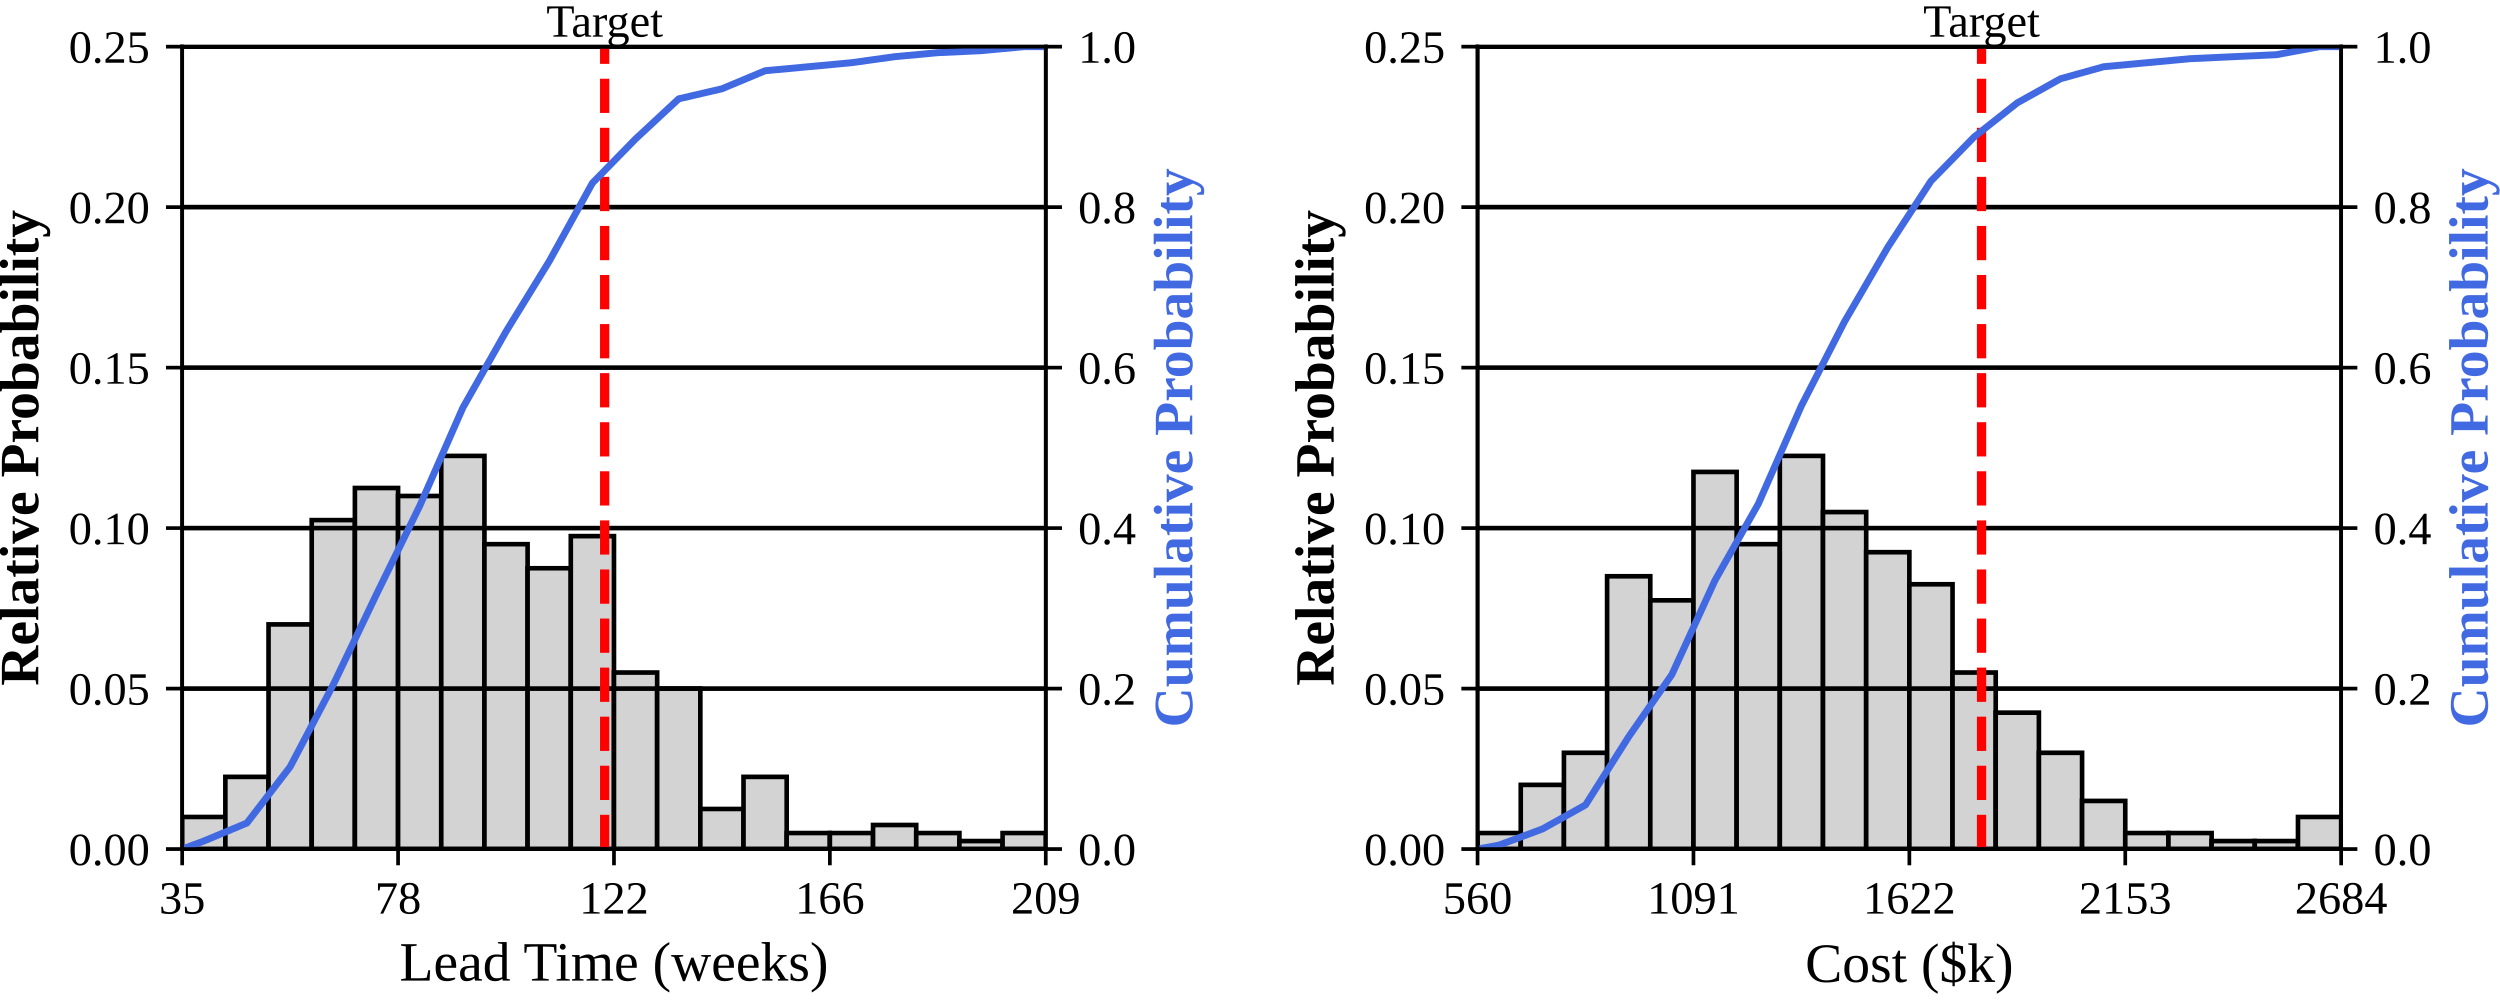
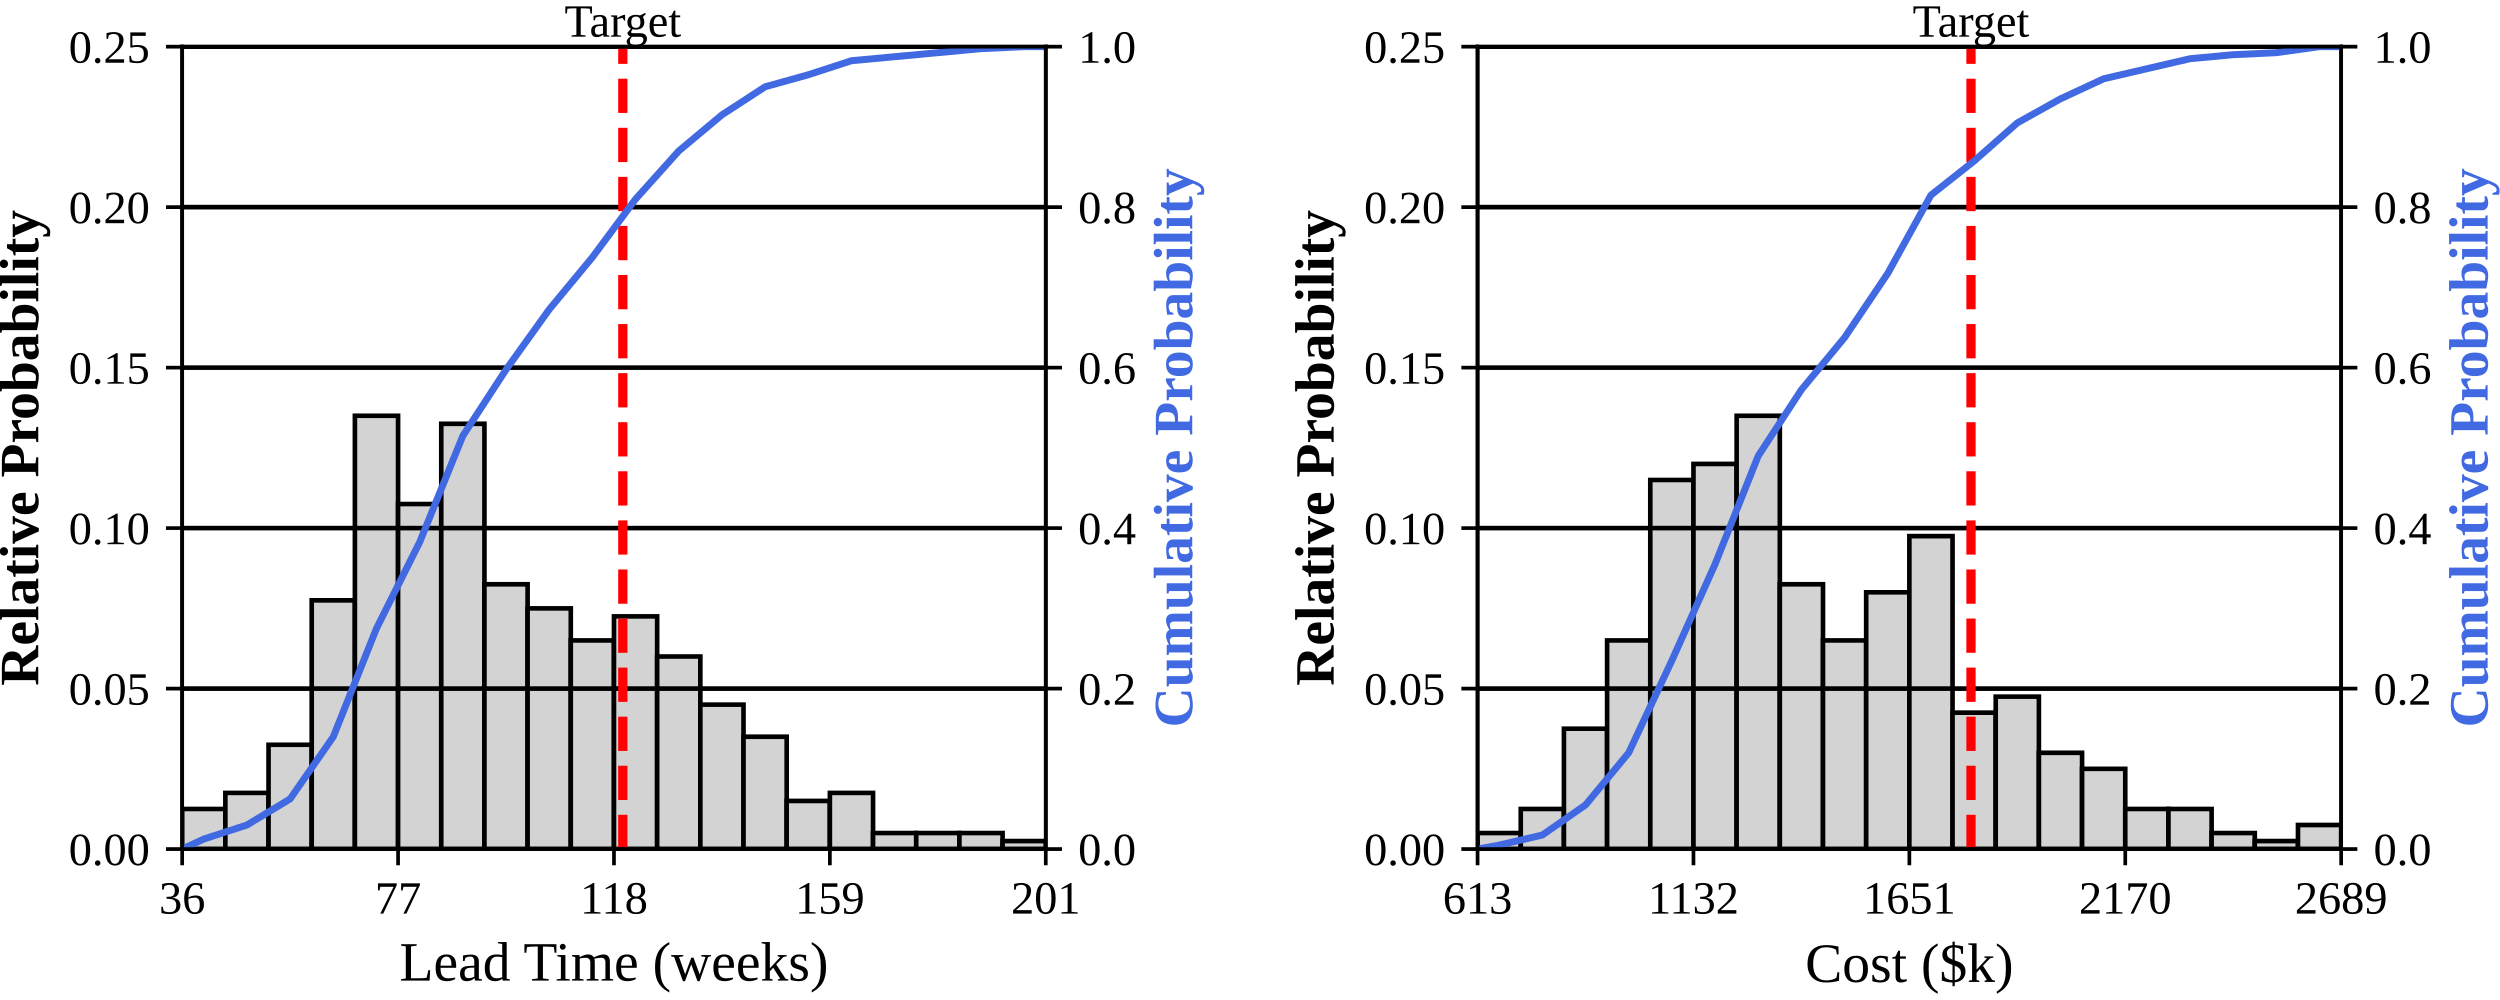
<svg xmlns="http://www.w3.org/2000/svg" xmlns:xlink="http://www.w3.org/1999/xlink" width="540pt" height="216pt" viewBox="0 0 540 216" version="1.1">
  <defs>
    <style type="text/css">*{stroke-linejoin: round; stroke-linecap: butt}</style>
  </defs>
  <g id="figure_1">
    <g id="patch_1">
      <path d="M 0 216  L 540 216  L 540 0  L 0 0  z " style="fill: #ffffff" />
    </g>
    <g id="axes_1">
      <g id="patch_2">
        <path d="M 39.35 183.4  L 225.886 183.4  L 225.886 10.08  L 39.35 10.08  z " style="fill: #ffffff" />
      </g>
      <g id="patch_3">
-         <path d="M 39.35 183.4  L 48.677 183.4  L 48.677 176.467  L 39.35 176.467  z " clip-path="url(#p59f47e39a6)" style="fill: #d3d3d3; stroke: #000000; stroke-linejoin: miter" />
+         <path d="M 39.35 183.4  L 48.677 183.4  L 48.677 174.734  L 39.35 174.734  z " clip-path="url(#p9df63d3353)" style="fill: #d3d3d3; stroke: #000000; stroke-linejoin: miter" />
      </g>
      <g id="patch_4">
-         <path d="M 48.677 183.4  L 58.004 183.4  L 58.004 167.801  L 48.677 167.801  z " clip-path="url(#p59f47e39a6)" style="fill: #d3d3d3; stroke: #000000; stroke-linejoin: miter" />
+         <path d="M 48.677 183.4  L 58.004 183.4  L 58.004 171.268  L 48.677 171.268  z " clip-path="url(#p9df63d3353)" style="fill: #d3d3d3; stroke: #000000; stroke-linejoin: miter" />
      </g>
      <g id="patch_5">
-         <path d="M 58.004 183.4  L 67.33 183.4  L 67.33 134.87  L 58.004 134.87  z " clip-path="url(#p59f47e39a6)" style="fill: #d3d3d3; stroke: #000000; stroke-linejoin: miter" />
+         <path d="M 58.004 183.4  L 67.33 183.4  L 67.33 160.868  L 58.004 160.868  z " clip-path="url(#p9df63d3353)" style="fill: #d3d3d3; stroke: #000000; stroke-linejoin: miter" />
      </g>
      <g id="patch_6">
-         <path d="M 67.33 183.4  L 76.657 183.4  L 76.657 112.339  L 67.33 112.339  z " clip-path="url(#p59f47e39a6)" style="fill: #d3d3d3; stroke: #000000; stroke-linejoin: miter" />
+         <path d="M 67.33 183.4  L 76.657 183.4  L 76.657 129.671  L 67.33 129.671  z " clip-path="url(#p9df63d3353)" style="fill: #d3d3d3; stroke: #000000; stroke-linejoin: miter" />
      </g>
      <g id="patch_7">
-         <path d="M 76.657 183.4  L 85.984 183.4  L 85.984 105.406  L 76.657 105.406  z " clip-path="url(#p59f47e39a6)" style="fill: #d3d3d3; stroke: #000000; stroke-linejoin: miter" />
+         <path d="M 76.657 183.4  L 85.984 183.4  L 85.984 89.807  L 76.657 89.807  z " clip-path="url(#p9df63d3353)" style="fill: #d3d3d3; stroke: #000000; stroke-linejoin: miter" />
      </g>
      <g id="patch_8">
-         <path d="M 85.984 183.4  L 95.311 183.4  L 95.311 107.139  L 85.984 107.139  z " clip-path="url(#p59f47e39a6)" style="fill: #d3d3d3; stroke: #000000; stroke-linejoin: miter" />
+         <path d="M 85.984 183.4  L 95.311 183.4  L 95.311 108.872  L 85.984 108.872  z " clip-path="url(#p9df63d3353)" style="fill: #d3d3d3; stroke: #000000; stroke-linejoin: miter" />
      </g>
      <g id="patch_9">
-         <path d="M 95.311 183.4  L 104.638 183.4  L 104.638 98.473  L 95.311 98.473  z " clip-path="url(#p59f47e39a6)" style="fill: #d3d3d3; stroke: #000000; stroke-linejoin: miter" />
+         <path d="M 95.311 183.4  L 104.638 183.4  L 104.638 91.54  L 95.311 91.54  z " clip-path="url(#p9df63d3353)" style="fill: #d3d3d3; stroke: #000000; stroke-linejoin: miter" />
      </g>
      <g id="patch_10">
-         <path d="M 104.638 183.4  L 113.964 183.4  L 113.964 117.538  L 104.638 117.538  z " clip-path="url(#p59f47e39a6)" style="fill: #d3d3d3; stroke: #000000; stroke-linejoin: miter" />
+         <path d="M 104.638 183.4  L 113.964 183.4  L 113.964 126.204  L 104.638 126.204  z " clip-path="url(#p9df63d3353)" style="fill: #d3d3d3; stroke: #000000; stroke-linejoin: miter" />
      </g>
      <g id="patch_11">
-         <path d="M 113.964 183.4  L 123.291 183.4  L 123.291 122.738  L 113.964 122.738  z " clip-path="url(#p59f47e39a6)" style="fill: #d3d3d3; stroke: #000000; stroke-linejoin: miter" />
+         <path d="M 113.964 183.4  L 123.291 183.4  L 123.291 131.404  L 113.964 131.404  z " clip-path="url(#p9df63d3353)" style="fill: #d3d3d3; stroke: #000000; stroke-linejoin: miter" />
      </g>
      <g id="patch_12">
-         <path d="M 123.291 183.4  L 132.618 183.4  L 132.618 115.805  L 123.291 115.805  z " clip-path="url(#p59f47e39a6)" style="fill: #d3d3d3; stroke: #000000; stroke-linejoin: miter" />
+         <path d="M 123.291 183.4  L 132.618 183.4  L 132.618 138.337  L 123.291 138.337  z " clip-path="url(#p9df63d3353)" style="fill: #d3d3d3; stroke: #000000; stroke-linejoin: miter" />
      </g>
      <g id="patch_13">
-         <path d="M 132.618 183.4  L 141.945 183.4  L 141.945 145.27  L 132.618 145.27  z " clip-path="url(#p59f47e39a6)" style="fill: #d3d3d3; stroke: #000000; stroke-linejoin: miter" />
+         <path d="M 132.618 183.4  L 141.945 183.4  L 141.945 133.137  L 132.618 133.137  z " clip-path="url(#p9df63d3353)" style="fill: #d3d3d3; stroke: #000000; stroke-linejoin: miter" />
      </g>
      <g id="patch_14">
-         <path d="M 141.945 183.4  L 151.272 183.4  L 151.272 148.736  L 141.945 148.736  z " clip-path="url(#p59f47e39a6)" style="fill: #d3d3d3; stroke: #000000; stroke-linejoin: miter" />
+         <path d="M 141.945 183.4  L 151.272 183.4  L 151.272 141.803  L 141.945 141.803  z " clip-path="url(#p9df63d3353)" style="fill: #d3d3d3; stroke: #000000; stroke-linejoin: miter" />
      </g>
      <g id="patch_15">
-         <path d="M 151.272 183.4  L 160.598 183.4  L 160.598 174.734  L 151.272 174.734  z " clip-path="url(#p59f47e39a6)" style="fill: #d3d3d3; stroke: #000000; stroke-linejoin: miter" />
+         <path d="M 151.272 183.4  L 160.598 183.4  L 160.598 152.202  L 151.272 152.202  z " clip-path="url(#p9df63d3353)" style="fill: #d3d3d3; stroke: #000000; stroke-linejoin: miter" />
      </g>
      <g id="patch_16">
-         <path d="M 160.598 183.4  L 169.925 183.4  L 169.925 167.801  L 160.598 167.801  z " clip-path="url(#p59f47e39a6)" style="fill: #d3d3d3; stroke: #000000; stroke-linejoin: miter" />
+         <path d="M 160.598 183.4  L 169.925 183.4  L 169.925 159.135  L 160.598 159.135  z " clip-path="url(#p9df63d3353)" style="fill: #d3d3d3; stroke: #000000; stroke-linejoin: miter" />
      </g>
      <g id="patch_17">
-         <path d="M 169.925 183.4  L 179.252 183.4  L 179.252 179.934  L 169.925 179.934  z " clip-path="url(#p59f47e39a6)" style="fill: #d3d3d3; stroke: #000000; stroke-linejoin: miter" />
+         <path d="M 169.925 183.4  L 179.252 183.4  L 179.252 173.001  L 169.925 173.001  z " clip-path="url(#p9df63d3353)" style="fill: #d3d3d3; stroke: #000000; stroke-linejoin: miter" />
      </g>
      <g id="patch_18">
-         <path d="M 179.252 183.4  L 188.579 183.4  L 188.579 179.934  L 179.252 179.934  z " clip-path="url(#p59f47e39a6)" style="fill: #d3d3d3; stroke: #000000; stroke-linejoin: miter" />
+         <path d="M 179.252 183.4  L 188.579 183.4  L 188.579 171.268  L 179.252 171.268  z " clip-path="url(#p9df63d3353)" style="fill: #d3d3d3; stroke: #000000; stroke-linejoin: miter" />
      </g>
      <g id="patch_19">
-         <path d="M 188.579 183.4  L 197.906 183.4  L 197.906 178.2  L 188.579 178.2  z " clip-path="url(#p59f47e39a6)" style="fill: #d3d3d3; stroke: #000000; stroke-linejoin: miter" />
+         <path d="M 188.579 183.4  L 197.906 183.4  L 197.906 179.934  L 188.579 179.934  z " clip-path="url(#p9df63d3353)" style="fill: #d3d3d3; stroke: #000000; stroke-linejoin: miter" />
      </g>
      <g id="patch_20">
-         <path d="M 197.906 183.4  L 207.232 183.4  L 207.232 179.934  L 197.906 179.934  z " clip-path="url(#p59f47e39a6)" style="fill: #d3d3d3; stroke: #000000; stroke-linejoin: miter" />
+         <path d="M 197.906 183.4  L 207.232 183.4  L 207.232 179.934  L 197.906 179.934  z " clip-path="url(#p9df63d3353)" style="fill: #d3d3d3; stroke: #000000; stroke-linejoin: miter" />
      </g>
      <g id="patch_21">
-         <path d="M 207.232 183.4  L 216.559 183.4  L 216.559 181.667  L 207.232 181.667  z " clip-path="url(#p59f47e39a6)" style="fill: #d3d3d3; stroke: #000000; stroke-linejoin: miter" />
+         <path d="M 207.232 183.4  L 216.559 183.4  L 216.559 179.934  L 207.232 179.934  z " clip-path="url(#p9df63d3353)" style="fill: #d3d3d3; stroke: #000000; stroke-linejoin: miter" />
      </g>
      <g id="patch_22">
-         <path d="M 216.559 183.4  L 225.886 183.4  L 225.886 179.934  L 216.559 179.934  z " clip-path="url(#p59f47e39a6)" style="fill: #d3d3d3; stroke: #000000; stroke-linejoin: miter" />
+         <path d="M 216.559 183.4  L 225.886 183.4  L 225.886 181.667  L 216.559 181.667  z " clip-path="url(#p9df63d3353)" style="fill: #d3d3d3; stroke: #000000; stroke-linejoin: miter" />
      </g>
      <g id="matplotlib.axis_1">
        <g id="xtick_1">
          <g id="line2d_1">
            <defs>
-               <path id="mf66046510c" d="M 0 0  L 0 3.5  " style="stroke: #000000; stroke-width: 0.8" />
+               <path id="m8aa119a134" d="M 0 0  L 0 3.5  " style="stroke: #000000; stroke-width: 0.8" />
            </defs>
            <g>
-               <use xlink:href="#mf66046510c" x="39.35" y="183.4" style="stroke: #000000; stroke-width: 0.8" />
+               <use xlink:href="#m8aa119a134" x="39.35" y="183.4" style="stroke: #000000; stroke-width: 0.8" />
            </g>
          </g>
          <g id="text_1">
-             <text style="font: 10px 'Times New Roman'; text-anchor: middle" x="39.35" y="197.344" transform="rotate(-0 39.35 197.3438)">35</text>
+             <text style="font: 10px 'Times New Roman'; text-anchor: middle" x="39.35" y="197.344" transform="rotate(-0 39.35 197.3438)">36</text>
          </g>
        </g>
        <g id="xtick_2">
          <g id="line2d_2">
            <g>
-               <use xlink:href="#mf66046510c" x="85.984" y="183.4" style="stroke: #000000; stroke-width: 0.8" />
+               <use xlink:href="#m8aa119a134" x="85.984" y="183.4" style="stroke: #000000; stroke-width: 0.8" />
            </g>
          </g>
          <g id="text_2">
-             <text style="font: 10px 'Times New Roman'; text-anchor: middle" x="85.984" y="197.344" transform="rotate(-0 85.984 197.3438)">78</text>
+             <text style="font: 10px 'Times New Roman'; text-anchor: middle" x="85.984" y="197.344" transform="rotate(-0 85.984 197.3438)">77</text>
          </g>
        </g>
        <g id="xtick_3">
          <g id="line2d_3">
            <g>
-               <use xlink:href="#mf66046510c" x="132.618" y="183.4" style="stroke: #000000; stroke-width: 0.8" />
+               <use xlink:href="#m8aa119a134" x="132.618" y="183.4" style="stroke: #000000; stroke-width: 0.8" />
            </g>
          </g>
          <g id="text_3">
-             <text style="font: 10px 'Times New Roman'; text-anchor: middle" x="132.618" y="197.344" transform="rotate(-0 132.618 197.3438)">122</text>
+             <text style="font: 10px 'Times New Roman'; text-anchor: middle" x="132.618" y="197.344" transform="rotate(-0 132.618 197.3438)">118</text>
          </g>
        </g>
        <g id="xtick_4">
          <g id="line2d_4">
            <g>
-               <use xlink:href="#mf66046510c" x="179.252" y="183.4" style="stroke: #000000; stroke-width: 0.8" />
+               <use xlink:href="#m8aa119a134" x="179.252" y="183.4" style="stroke: #000000; stroke-width: 0.8" />
            </g>
          </g>
          <g id="text_4">
-             <text style="font: 10px 'Times New Roman'; text-anchor: middle" x="179.252" y="197.344" transform="rotate(-0 179.252 197.3438)">166</text>
+             <text style="font: 10px 'Times New Roman'; text-anchor: middle" x="179.252" y="197.344" transform="rotate(-0 179.252 197.3438)">159</text>
          </g>
        </g>
        <g id="xtick_5">
          <g id="line2d_5">
            <g>
-               <use xlink:href="#mf66046510c" x="225.886" y="183.4" style="stroke: #000000; stroke-width: 0.8" />
+               <use xlink:href="#m8aa119a134" x="225.886" y="183.4" style="stroke: #000000; stroke-width: 0.8" />
            </g>
          </g>
          <g id="text_5">
-             <text style="font: 10px 'Times New Roman'; text-anchor: middle" x="225.886" y="197.344" transform="rotate(-0 225.886 197.3438)">209</text>
+             <text style="font: 10px 'Times New Roman'; text-anchor: middle" x="225.886" y="197.344" transform="rotate(-0 225.886 197.3438)">201</text>
          </g>
        </g>
        <g id="text_6">
          <text style="font: 12px 'Times New Roman'; text-anchor: middle" x="132.618" y="211.815" transform="rotate(-0 132.618 211.8153)">Lead Time (weeks)</text>
        </g>
      </g>
      <g id="matplotlib.axis_2">
        <g id="ytick_1">
          <g id="line2d_6">
-             <path d="M 39.35 183.4  L 225.886 183.4  " clip-path="url(#p59f47e39a6)" style="fill: none; stroke: #000000; stroke-linecap: square" />
+             <path d="M 39.35 183.4  L 225.886 183.4  " clip-path="url(#p9df63d3353)" style="fill: none; stroke: #000000; stroke-linecap: square" />
          </g>
          <g id="line2d_7">
            <defs>
-               <path id="m1d88c7b7f7" d="M 0 0  L -3.5 0  " style="stroke: #000000; stroke-width: 0.8" />
+               <path id="m2bdb55488f" d="M 0 0  L -3.5 0  " style="stroke: #000000; stroke-width: 0.8" />
            </defs>
            <g>
-               <use xlink:href="#m1d88c7b7f7" x="39.35" y="183.4" style="stroke: #000000; stroke-width: 0.8" />
+               <use xlink:href="#m2bdb55488f" x="39.35" y="183.4" style="stroke: #000000; stroke-width: 0.8" />
            </g>
          </g>
          <g id="text_7">
            <text style="font: 10px 'Times New Roman'; text-anchor: end" x="32.35" y="186.872" transform="rotate(-0 32.35 186.8719)">0.00</text>
          </g>
        </g>
        <g id="ytick_2">
          <g id="line2d_8">
-             <path d="M 39.35 148.736  L 225.886 148.736  " clip-path="url(#p59f47e39a6)" style="fill: none; stroke: #000000; stroke-linecap: square" />
+             <path d="M 39.35 148.736  L 225.886 148.736  " clip-path="url(#p9df63d3353)" style="fill: none; stroke: #000000; stroke-linecap: square" />
          </g>
          <g id="line2d_9">
            <g>
-               <use xlink:href="#m1d88c7b7f7" x="39.35" y="148.736" style="stroke: #000000; stroke-width: 0.8" />
+               <use xlink:href="#m2bdb55488f" x="39.35" y="148.736" style="stroke: #000000; stroke-width: 0.8" />
            </g>
          </g>
          <g id="text_8">
            <text style="font: 10px 'Times New Roman'; text-anchor: end" x="32.35" y="152.208" transform="rotate(-0 32.35 152.2079)">0.05</text>
          </g>
        </g>
        <g id="ytick_3">
          <g id="line2d_10">
-             <path d="M 39.35 114.072  L 225.886 114.072  " clip-path="url(#p59f47e39a6)" style="fill: none; stroke: #000000; stroke-linecap: square" />
+             <path d="M 39.35 114.072  L 225.886 114.072  " clip-path="url(#p9df63d3353)" style="fill: none; stroke: #000000; stroke-linecap: square" />
          </g>
          <g id="line2d_11">
            <g>
-               <use xlink:href="#m1d88c7b7f7" x="39.35" y="114.072" style="stroke: #000000; stroke-width: 0.8" />
+               <use xlink:href="#m2bdb55488f" x="39.35" y="114.072" style="stroke: #000000; stroke-width: 0.8" />
            </g>
          </g>
          <g id="text_9">
            <text style="font: 10px 'Times New Roman'; text-anchor: end" x="32.35" y="117.544" transform="rotate(-0 32.35 117.5439)">0.10</text>
          </g>
        </g>
        <g id="ytick_4">
          <g id="line2d_12">
-             <path d="M 39.35 79.408  L 225.886 79.408  " clip-path="url(#p59f47e39a6)" style="fill: none; stroke: #000000; stroke-linecap: square" />
+             <path d="M 39.35 79.408  L 225.886 79.408  " clip-path="url(#p9df63d3353)" style="fill: none; stroke: #000000; stroke-linecap: square" />
          </g>
          <g id="line2d_13">
            <g>
-               <use xlink:href="#m1d88c7b7f7" x="39.35" y="79.408" style="stroke: #000000; stroke-width: 0.8" />
+               <use xlink:href="#m2bdb55488f" x="39.35" y="79.408" style="stroke: #000000; stroke-width: 0.8" />
            </g>
          </g>
          <g id="text_10">
            <text style="font: 10px 'Times New Roman'; text-anchor: end" x="32.35" y="82.88" transform="rotate(-0 32.35 82.87987)">0.15</text>
          </g>
        </g>
        <g id="ytick_5">
          <g id="line2d_14">
-             <path d="M 39.35 44.744  L 225.886 44.744  " clip-path="url(#p59f47e39a6)" style="fill: none; stroke: #000000; stroke-linecap: square" />
+             <path d="M 39.35 44.744  L 225.886 44.744  " clip-path="url(#p9df63d3353)" style="fill: none; stroke: #000000; stroke-linecap: square" />
          </g>
          <g id="line2d_15">
            <g>
-               <use xlink:href="#m1d88c7b7f7" x="39.35" y="44.744" style="stroke: #000000; stroke-width: 0.8" />
+               <use xlink:href="#m2bdb55488f" x="39.35" y="44.744" style="stroke: #000000; stroke-width: 0.8" />
            </g>
          </g>
          <g id="text_11">
            <text style="font: 10px 'Times New Roman'; text-anchor: end" x="32.35" y="48.216" transform="rotate(-0 32.35 48.21587)">0.20</text>
          </g>
        </g>
        <g id="ytick_6">
          <g id="line2d_16">
-             <path d="M 39.35 10.08  L 225.886 10.08  " clip-path="url(#p59f47e39a6)" style="fill: none; stroke: #000000; stroke-linecap: square" />
+             <path d="M 39.35 10.08  L 225.886 10.08  " clip-path="url(#p9df63d3353)" style="fill: none; stroke: #000000; stroke-linecap: square" />
          </g>
          <g id="line2d_17">
            <g>
-               <use xlink:href="#m1d88c7b7f7" x="39.35" y="10.08" style="stroke: #000000; stroke-width: 0.8" />
+               <use xlink:href="#m2bdb55488f" x="39.35" y="10.08" style="stroke: #000000; stroke-width: 0.8" />
            </g>
          </g>
          <g id="text_12">
            <text style="font: 10px 'Times New Roman'; text-anchor: end" x="32.35" y="13.552" transform="rotate(-0 32.35 13.55188)">0.25</text>
          </g>
        </g>
        <g id="text_13">
          <text style="font: 700 12px 'Times New Roman'; text-anchor: middle" x="8.261" y="96.74" transform="rotate(-90 8.260625 96.74)">Relative Probability</text>
        </g>
      </g>
      <g id="line2d_18">
-         <path d="M 130.607 183.4  L 130.607 10.08  " clip-path="url(#p59f47e39a6)" style="fill: none; stroke-dasharray: 7.4,3.2; stroke-dashoffset: 0; stroke: #ff0000; stroke-width: 2" />
+         <path d="M 134.528 183.4  L 134.528 10.08  " clip-path="url(#p9df63d3353)" style="fill: none; stroke-dasharray: 7.4,3.2; stroke-dashoffset: 0; stroke: #ff0000; stroke-width: 2" />
      </g>
      <g id="patch_23">
        <path d="M 39.35 183.4  L 39.35 10.08  " style="fill: none; stroke: #000000; stroke-width: 0.8; stroke-linejoin: miter; stroke-linecap: square" />
      </g>
      <g id="patch_24">
        <path d="M 225.886 183.4  L 225.886 10.08  " style="fill: none; stroke: #000000; stroke-width: 0.8; stroke-linejoin: miter; stroke-linecap: square" />
      </g>
      <g id="patch_25">
        <path d="M 39.35 183.4  L 225.886 183.4  " style="fill: none; stroke: #000000; stroke-width: 0.8; stroke-linejoin: miter; stroke-linecap: square" />
      </g>
      <g id="patch_26">
        <path d="M 39.35 10.08  L 225.886 10.08  " style="fill: none; stroke: #000000; stroke-width: 0.8; stroke-linejoin: miter; stroke-linecap: square" />
      </g>
      <g id="text_14">
-         <text style="font: 10px 'Times New Roman'; text-anchor: middle" x="130.607" y="7.922" transform="rotate(-0 130.6069 7.922188)">Target</text>
+         <text style="font: 10px 'Times New Roman'; text-anchor: middle" x="134.528" y="7.922" transform="rotate(-0 134.5284 7.922188)">Target</text>
      </g>
    </g>
    <g id="axes_2">
      <g id="patch_27">
        <path d="M 319.154 183.4  L 505.69 183.4  L 505.69 10.08  L 319.154 10.08  z " style="fill: #ffffff" />
      </g>
      <g id="patch_28">
-         <path d="M 319.154 183.4  L 328.481 183.4  L 328.481 179.934  L 319.154 179.934  z " clip-path="url(#p3389d6bfd2)" style="fill: #d3d3d3; stroke: #000000; stroke-linejoin: miter" />
+         <path d="M 319.154 183.4  L 328.481 183.4  L 328.481 179.934  L 319.154 179.934  z " clip-path="url(#p6b6b70fd48)" style="fill: #d3d3d3; stroke: #000000; stroke-linejoin: miter" />
      </g>
      <g id="patch_29">
-         <path d="M 328.481 183.4  L 337.808 183.4  L 337.808 169.534  L 328.481 169.534  z " clip-path="url(#p3389d6bfd2)" style="fill: #d3d3d3; stroke: #000000; stroke-linejoin: miter" />
+         <path d="M 328.481 183.4  L 337.808 183.4  L 337.808 174.734  L 328.481 174.734  z " clip-path="url(#p6b6b70fd48)" style="fill: #d3d3d3; stroke: #000000; stroke-linejoin: miter" />
      </g>
      <g id="patch_30">
-         <path d="M 337.808 183.4  L 347.134 183.4  L 347.134 162.602  L 337.808 162.602  z " clip-path="url(#p3389d6bfd2)" style="fill: #d3d3d3; stroke: #000000; stroke-linejoin: miter" />
+         <path d="M 337.808 183.4  L 347.134 183.4  L 347.134 157.402  L 337.808 157.402  z " clip-path="url(#p6b6b70fd48)" style="fill: #d3d3d3; stroke: #000000; stroke-linejoin: miter" />
      </g>
      <g id="patch_31">
-         <path d="M 347.134 183.4  L 356.461 183.4  L 356.461 124.471  L 347.134 124.471  z " clip-path="url(#p3389d6bfd2)" style="fill: #d3d3d3; stroke: #000000; stroke-linejoin: miter" />
+         <path d="M 347.134 183.4  L 356.461 183.4  L 356.461 138.337  L 347.134 138.337  z " clip-path="url(#p6b6b70fd48)" style="fill: #d3d3d3; stroke: #000000; stroke-linejoin: miter" />
      </g>
      <g id="patch_32">
-         <path d="M 356.461 183.4  L 365.788 183.4  L 365.788 129.671  L 356.461 129.671  z " clip-path="url(#p3389d6bfd2)" style="fill: #d3d3d3; stroke: #000000; stroke-linejoin: miter" />
+         <path d="M 356.461 183.4  L 365.788 183.4  L 365.788 103.673  L 356.461 103.673  z " clip-path="url(#p6b6b70fd48)" style="fill: #d3d3d3; stroke: #000000; stroke-linejoin: miter" />
      </g>
      <g id="patch_33">
-         <path d="M 365.788 183.4  L 375.115 183.4  L 375.115 101.94  L 365.788 101.94  z " clip-path="url(#p3389d6bfd2)" style="fill: #d3d3d3; stroke: #000000; stroke-linejoin: miter" />
+         <path d="M 365.788 183.4  L 375.115 183.4  L 375.115 100.206  L 365.788 100.206  z " clip-path="url(#p6b6b70fd48)" style="fill: #d3d3d3; stroke: #000000; stroke-linejoin: miter" />
      </g>
      <g id="patch_34">
-         <path d="M 375.115 183.4  L 384.442 183.4  L 384.442 117.538  L 375.115 117.538  z " clip-path="url(#p3389d6bfd2)" style="fill: #d3d3d3; stroke: #000000; stroke-linejoin: miter" />
+         <path d="M 375.115 183.4  L 384.442 183.4  L 384.442 89.807  L 375.115 89.807  z " clip-path="url(#p6b6b70fd48)" style="fill: #d3d3d3; stroke: #000000; stroke-linejoin: miter" />
      </g>
      <g id="patch_35">
-         <path d="M 384.442 183.4  L 393.768 183.4  L 393.768 98.473  L 384.442 98.473  z " clip-path="url(#p3389d6bfd2)" style="fill: #d3d3d3; stroke: #000000; stroke-linejoin: miter" />
+         <path d="M 384.442 183.4  L 393.768 183.4  L 393.768 126.204  L 384.442 126.204  z " clip-path="url(#p6b6b70fd48)" style="fill: #d3d3d3; stroke: #000000; stroke-linejoin: miter" />
      </g>
      <g id="patch_36">
-         <path d="M 393.768 183.4  L 403.095 183.4  L 403.095 110.606  L 393.768 110.606  z " clip-path="url(#p3389d6bfd2)" style="fill: #d3d3d3; stroke: #000000; stroke-linejoin: miter" />
+         <path d="M 393.768 183.4  L 403.095 183.4  L 403.095 138.337  L 393.768 138.337  z " clip-path="url(#p6b6b70fd48)" style="fill: #d3d3d3; stroke: #000000; stroke-linejoin: miter" />
      </g>
      <g id="patch_37">
-         <path d="M 403.095 183.4  L 412.422 183.4  L 412.422 119.272  L 403.095 119.272  z " clip-path="url(#p3389d6bfd2)" style="fill: #d3d3d3; stroke: #000000; stroke-linejoin: miter" />
+         <path d="M 403.095 183.4  L 412.422 183.4  L 412.422 127.938  L 403.095 127.938  z " clip-path="url(#p6b6b70fd48)" style="fill: #d3d3d3; stroke: #000000; stroke-linejoin: miter" />
      </g>
      <g id="patch_38">
-         <path d="M 412.422 183.4  L 421.749 183.4  L 421.749 126.204  L 412.422 126.204  z " clip-path="url(#p3389d6bfd2)" style="fill: #d3d3d3; stroke: #000000; stroke-linejoin: miter" />
+         <path d="M 412.422 183.4  L 421.749 183.4  L 421.749 115.805  L 412.422 115.805  z " clip-path="url(#p6b6b70fd48)" style="fill: #d3d3d3; stroke: #000000; stroke-linejoin: miter" />
      </g>
      <g id="patch_39">
-         <path d="M 421.749 183.4  L 431.076 183.4  L 431.076 145.27  L 421.749 145.27  z " clip-path="url(#p3389d6bfd2)" style="fill: #d3d3d3; stroke: #000000; stroke-linejoin: miter" />
+         <path d="M 421.749 183.4  L 431.076 183.4  L 431.076 153.936  L 421.749 153.936  z " clip-path="url(#p6b6b70fd48)" style="fill: #d3d3d3; stroke: #000000; stroke-linejoin: miter" />
      </g>
      <g id="patch_40">
-         <path d="M 431.076 183.4  L 440.402 183.4  L 440.402 153.936  L 431.076 153.936  z " clip-path="url(#p3389d6bfd2)" style="fill: #d3d3d3; stroke: #000000; stroke-linejoin: miter" />
+         <path d="M 431.076 183.4  L 440.402 183.4  L 440.402 150.469  L 431.076 150.469  z " clip-path="url(#p6b6b70fd48)" style="fill: #d3d3d3; stroke: #000000; stroke-linejoin: miter" />
      </g>
      <g id="patch_41">
-         <path d="M 440.402 183.4  L 449.729 183.4  L 449.729 162.602  L 440.402 162.602  z " clip-path="url(#p3389d6bfd2)" style="fill: #d3d3d3; stroke: #000000; stroke-linejoin: miter" />
+         <path d="M 440.402 183.4  L 449.729 183.4  L 449.729 162.602  L 440.402 162.602  z " clip-path="url(#p6b6b70fd48)" style="fill: #d3d3d3; stroke: #000000; stroke-linejoin: miter" />
      </g>
      <g id="patch_42">
-         <path d="M 449.729 183.4  L 459.056 183.4  L 459.056 173.001  L 449.729 173.001  z " clip-path="url(#p3389d6bfd2)" style="fill: #d3d3d3; stroke: #000000; stroke-linejoin: miter" />
+         <path d="M 449.729 183.4  L 459.056 183.4  L 459.056 166.068  L 449.729 166.068  z " clip-path="url(#p6b6b70fd48)" style="fill: #d3d3d3; stroke: #000000; stroke-linejoin: miter" />
      </g>
      <g id="patch_43">
-         <path d="M 459.056 183.4  L 468.383 183.4  L 468.383 179.934  L 459.056 179.934  z " clip-path="url(#p3389d6bfd2)" style="fill: #d3d3d3; stroke: #000000; stroke-linejoin: miter" />
+         <path d="M 459.056 183.4  L 468.383 183.4  L 468.383 174.734  L 459.056 174.734  z " clip-path="url(#p6b6b70fd48)" style="fill: #d3d3d3; stroke: #000000; stroke-linejoin: miter" />
      </g>
      <g id="patch_44">
-         <path d="M 468.383 183.4  L 477.71 183.4  L 477.71 179.934  L 468.383 179.934  z " clip-path="url(#p3389d6bfd2)" style="fill: #d3d3d3; stroke: #000000; stroke-linejoin: miter" />
+         <path d="M 468.383 183.4  L 477.71 183.4  L 477.71 174.734  L 468.383 174.734  z " clip-path="url(#p6b6b70fd48)" style="fill: #d3d3d3; stroke: #000000; stroke-linejoin: miter" />
      </g>
      <g id="patch_45">
-         <path d="M 477.71 183.4  L 487.036 183.4  L 487.036 181.667  L 477.71 181.667  z " clip-path="url(#p3389d6bfd2)" style="fill: #d3d3d3; stroke: #000000; stroke-linejoin: miter" />
+         <path d="M 477.71 183.4  L 487.036 183.4  L 487.036 179.934  L 477.71 179.934  z " clip-path="url(#p6b6b70fd48)" style="fill: #d3d3d3; stroke: #000000; stroke-linejoin: miter" />
      </g>
      <g id="patch_46">
-         <path d="M 487.036 183.4  L 496.363 183.4  L 496.363 181.667  L 487.036 181.667  z " clip-path="url(#p3389d6bfd2)" style="fill: #d3d3d3; stroke: #000000; stroke-linejoin: miter" />
+         <path d="M 487.036 183.4  L 496.363 183.4  L 496.363 181.667  L 487.036 181.667  z " clip-path="url(#p6b6b70fd48)" style="fill: #d3d3d3; stroke: #000000; stroke-linejoin: miter" />
      </g>
      <g id="patch_47">
-         <path d="M 496.363 183.4  L 505.69 183.4  L 505.69 176.467  L 496.363 176.467  z " clip-path="url(#p3389d6bfd2)" style="fill: #d3d3d3; stroke: #000000; stroke-linejoin: miter" />
+         <path d="M 496.363 183.4  L 505.69 183.4  L 505.69 178.2  L 496.363 178.2  z " clip-path="url(#p6b6b70fd48)" style="fill: #d3d3d3; stroke: #000000; stroke-linejoin: miter" />
      </g>
      <g id="matplotlib.axis_3">
        <g id="xtick_6">
          <g id="line2d_19">
            <g>
-               <use xlink:href="#mf66046510c" x="319.154" y="183.4" style="stroke: #000000; stroke-width: 0.8" />
+               <use xlink:href="#m8aa119a134" x="319.154" y="183.4" style="stroke: #000000; stroke-width: 0.8" />
            </g>
          </g>
          <g id="text_15">
-             <text style="font: 10px 'Times New Roman'; text-anchor: middle" x="319.154" y="197.344" transform="rotate(-0 319.154 197.3438)">560</text>
+             <text style="font: 10px 'Times New Roman'; text-anchor: middle" x="319.154" y="197.344" transform="rotate(-0 319.154 197.3438)">613</text>
          </g>
        </g>
        <g id="xtick_7">
          <g id="line2d_20">
            <g>
-               <use xlink:href="#mf66046510c" x="365.788" y="183.4" style="stroke: #000000; stroke-width: 0.8" />
+               <use xlink:href="#m8aa119a134" x="365.788" y="183.4" style="stroke: #000000; stroke-width: 0.8" />
            </g>
          </g>
          <g id="text_16">
-             <text style="font: 10px 'Times New Roman'; text-anchor: middle" x="365.788" y="197.344" transform="rotate(-0 365.788 197.3438)">1091</text>
+             <text style="font: 10px 'Times New Roman'; text-anchor: middle" x="365.788" y="197.344" transform="rotate(-0 365.788 197.3438)">1132</text>
          </g>
        </g>
        <g id="xtick_8">
          <g id="line2d_21">
            <g>
-               <use xlink:href="#mf66046510c" x="412.422" y="183.4" style="stroke: #000000; stroke-width: 0.8" />
+               <use xlink:href="#m8aa119a134" x="412.422" y="183.4" style="stroke: #000000; stroke-width: 0.8" />
            </g>
          </g>
          <g id="text_17">
-             <text style="font: 10px 'Times New Roman'; text-anchor: middle" x="412.422" y="197.344" transform="rotate(-0 412.422 197.3438)">1622</text>
+             <text style="font: 10px 'Times New Roman'; text-anchor: middle" x="412.422" y="197.344" transform="rotate(-0 412.422 197.3438)">1651</text>
          </g>
        </g>
        <g id="xtick_9">
          <g id="line2d_22">
            <g>
-               <use xlink:href="#mf66046510c" x="459.056" y="183.4" style="stroke: #000000; stroke-width: 0.8" />
+               <use xlink:href="#m8aa119a134" x="459.056" y="183.4" style="stroke: #000000; stroke-width: 0.8" />
            </g>
          </g>
          <g id="text_18">
-             <text style="font: 10px 'Times New Roman'; text-anchor: middle" x="459.056" y="197.344" transform="rotate(-0 459.056 197.3438)">2153</text>
+             <text style="font: 10px 'Times New Roman'; text-anchor: middle" x="459.056" y="197.344" transform="rotate(-0 459.056 197.3438)">2170</text>
          </g>
        </g>
        <g id="xtick_10">
          <g id="line2d_23">
            <g>
-               <use xlink:href="#mf66046510c" x="505.69" y="183.4" style="stroke: #000000; stroke-width: 0.8" />
+               <use xlink:href="#m8aa119a134" x="505.69" y="183.4" style="stroke: #000000; stroke-width: 0.8" />
            </g>
          </g>
          <g id="text_19">
-             <text style="font: 10px 'Times New Roman'; text-anchor: middle" x="505.69" y="197.344" transform="rotate(-0 505.69 197.3438)">2684</text>
+             <text style="font: 10px 'Times New Roman'; text-anchor: middle" x="505.69" y="197.344" transform="rotate(-0 505.69 197.3438)">2689</text>
          </g>
        </g>
        <g id="text_20">
          <text style="font: 12px 'Times New Roman'; text-anchor: middle" x="412.422" y="212.097" transform="rotate(-0 412.422 212.0966)">Cost ($k)</text>
        </g>
      </g>
      <g id="matplotlib.axis_4">
        <g id="ytick_7">
          <g id="line2d_24">
-             <path d="M 319.154 183.4  L 505.69 183.4  " clip-path="url(#p3389d6bfd2)" style="fill: none; stroke: #000000; stroke-linecap: square" />
+             <path d="M 319.154 183.4  L 505.69 183.4  " clip-path="url(#p6b6b70fd48)" style="fill: none; stroke: #000000; stroke-linecap: square" />
          </g>
          <g id="line2d_25">
            <g>
-               <use xlink:href="#m1d88c7b7f7" x="319.154" y="183.4" style="stroke: #000000; stroke-width: 0.8" />
+               <use xlink:href="#m2bdb55488f" x="319.154" y="183.4" style="stroke: #000000; stroke-width: 0.8" />
            </g>
          </g>
          <g id="text_21">
            <text style="font: 10px 'Times New Roman'; text-anchor: end" x="312.154" y="186.872" transform="rotate(-0 312.154 186.8719)">0.00</text>
          </g>
        </g>
        <g id="ytick_8">
          <g id="line2d_26">
-             <path d="M 319.154 148.736  L 505.69 148.736  " clip-path="url(#p3389d6bfd2)" style="fill: none; stroke: #000000; stroke-linecap: square" />
+             <path d="M 319.154 148.736  L 505.69 148.736  " clip-path="url(#p6b6b70fd48)" style="fill: none; stroke: #000000; stroke-linecap: square" />
          </g>
          <g id="line2d_27">
            <g>
-               <use xlink:href="#m1d88c7b7f7" x="319.154" y="148.736" style="stroke: #000000; stroke-width: 0.8" />
+               <use xlink:href="#m2bdb55488f" x="319.154" y="148.736" style="stroke: #000000; stroke-width: 0.8" />
            </g>
          </g>
          <g id="text_22">
            <text style="font: 10px 'Times New Roman'; text-anchor: end" x="312.154" y="152.208" transform="rotate(-0 312.154 152.2079)">0.05</text>
          </g>
        </g>
        <g id="ytick_9">
          <g id="line2d_28">
-             <path d="M 319.154 114.072  L 505.69 114.072  " clip-path="url(#p3389d6bfd2)" style="fill: none; stroke: #000000; stroke-linecap: square" />
+             <path d="M 319.154 114.072  L 505.69 114.072  " clip-path="url(#p6b6b70fd48)" style="fill: none; stroke: #000000; stroke-linecap: square" />
          </g>
          <g id="line2d_29">
            <g>
-               <use xlink:href="#m1d88c7b7f7" x="319.154" y="114.072" style="stroke: #000000; stroke-width: 0.8" />
+               <use xlink:href="#m2bdb55488f" x="319.154" y="114.072" style="stroke: #000000; stroke-width: 0.8" />
            </g>
          </g>
          <g id="text_23">
            <text style="font: 10px 'Times New Roman'; text-anchor: end" x="312.154" y="117.544" transform="rotate(-0 312.154 117.5439)">0.10</text>
          </g>
        </g>
        <g id="ytick_10">
          <g id="line2d_30">
-             <path d="M 319.154 79.408  L 505.69 79.408  " clip-path="url(#p3389d6bfd2)" style="fill: none; stroke: #000000; stroke-linecap: square" />
+             <path d="M 319.154 79.408  L 505.69 79.408  " clip-path="url(#p6b6b70fd48)" style="fill: none; stroke: #000000; stroke-linecap: square" />
          </g>
          <g id="line2d_31">
            <g>
-               <use xlink:href="#m1d88c7b7f7" x="319.154" y="79.408" style="stroke: #000000; stroke-width: 0.8" />
+               <use xlink:href="#m2bdb55488f" x="319.154" y="79.408" style="stroke: #000000; stroke-width: 0.8" />
            </g>
          </g>
          <g id="text_24">
            <text style="font: 10px 'Times New Roman'; text-anchor: end" x="312.154" y="82.88" transform="rotate(-0 312.154 82.87987)">0.15</text>
          </g>
        </g>
        <g id="ytick_11">
          <g id="line2d_32">
-             <path d="M 319.154 44.744  L 505.69 44.744  " clip-path="url(#p3389d6bfd2)" style="fill: none; stroke: #000000; stroke-linecap: square" />
+             <path d="M 319.154 44.744  L 505.69 44.744  " clip-path="url(#p6b6b70fd48)" style="fill: none; stroke: #000000; stroke-linecap: square" />
          </g>
          <g id="line2d_33">
            <g>
-               <use xlink:href="#m1d88c7b7f7" x="319.154" y="44.744" style="stroke: #000000; stroke-width: 0.8" />
+               <use xlink:href="#m2bdb55488f" x="319.154" y="44.744" style="stroke: #000000; stroke-width: 0.8" />
            </g>
          </g>
          <g id="text_25">
            <text style="font: 10px 'Times New Roman'; text-anchor: end" x="312.154" y="48.216" transform="rotate(-0 312.154 48.21587)">0.20</text>
          </g>
        </g>
        <g id="ytick_12">
          <g id="line2d_34">
-             <path d="M 319.154 10.08  L 505.69 10.08  " clip-path="url(#p3389d6bfd2)" style="fill: none; stroke: #000000; stroke-linecap: square" />
+             <path d="M 319.154 10.08  L 505.69 10.08  " clip-path="url(#p6b6b70fd48)" style="fill: none; stroke: #000000; stroke-linecap: square" />
          </g>
          <g id="line2d_35">
            <g>
-               <use xlink:href="#m1d88c7b7f7" x="319.154" y="10.08" style="stroke: #000000; stroke-width: 0.8" />
+               <use xlink:href="#m2bdb55488f" x="319.154" y="10.08" style="stroke: #000000; stroke-width: 0.8" />
            </g>
          </g>
          <g id="text_26">
            <text style="font: 10px 'Times New Roman'; text-anchor: end" x="312.154" y="13.552" transform="rotate(-0 312.154 13.55188)">0.25</text>
          </g>
        </g>
        <g id="text_27">
          <text style="font: 700 12px 'Times New Roman'; text-anchor: middle" x="288.065" y="96.74" transform="rotate(-90 288.0646 96.74)">Relative Probability</text>
        </g>
      </g>
      <g id="line2d_36">
-         <path d="M 428.013 183.4  L 428.013 10.08  " clip-path="url(#p3389d6bfd2)" style="fill: none; stroke-dasharray: 7.4,3.2; stroke-dashoffset: 0; stroke: #ff0000; stroke-width: 2" />
+         <path d="M 425.734 183.4  L 425.734 10.08  " clip-path="url(#p6b6b70fd48)" style="fill: none; stroke-dasharray: 7.4,3.2; stroke-dashoffset: 0; stroke: #ff0000; stroke-width: 2" />
      </g>
      <g id="patch_48">
        <path d="M 319.154 183.4  L 319.154 10.08  " style="fill: none; stroke: #000000; stroke-width: 0.8; stroke-linejoin: miter; stroke-linecap: square" />
      </g>
      <g id="patch_49">
        <path d="M 505.69 183.4  L 505.69 10.08  " style="fill: none; stroke: #000000; stroke-width: 0.8; stroke-linejoin: miter; stroke-linecap: square" />
      </g>
      <g id="patch_50">
        <path d="M 319.154 183.4  L 505.69 183.4  " style="fill: none; stroke: #000000; stroke-width: 0.8; stroke-linejoin: miter; stroke-linecap: square" />
      </g>
      <g id="patch_51">
        <path d="M 319.154 10.08  L 505.69 10.08  " style="fill: none; stroke: #000000; stroke-width: 0.8; stroke-linejoin: miter; stroke-linecap: square" />
      </g>
      <g id="text_28">
-         <text style="font: 10px 'Times New Roman'; text-anchor: middle" x="428.013" y="7.922" transform="rotate(-0 428.0128 7.922188)">Target</text>
+         <text style="font: 10px 'Times New Roman'; text-anchor: middle" x="425.734" y="7.922" transform="rotate(-0 425.7336 7.922188)">Target</text>
      </g>
    </g>
    <g id="axes_3">
      <g id="matplotlib.axis_5">
        <g id="ytick_13">
          <g id="line2d_37">
            <defs>
-               <path id="m0d548c5c8e" d="M 0 0  L 3.5 0  " style="stroke: #000000; stroke-width: 0.8" />
+               <path id="md734740455" d="M 0 0  L 3.5 0  " style="stroke: #000000; stroke-width: 0.8" />
            </defs>
            <g>
-               <use xlink:href="#m0d548c5c8e" x="225.886" y="183.4" style="stroke: #000000; stroke-width: 0.8" />
+               <use xlink:href="#md734740455" x="225.886" y="183.4" style="stroke: #000000; stroke-width: 0.8" />
            </g>
          </g>
          <g id="text_29">
            <text style="font: 10px 'Times New Roman'; text-anchor: start" x="232.886" y="186.872" transform="rotate(-0 232.886 186.8719)">0.0</text>
          </g>
        </g>
        <g id="ytick_14">
          <g id="line2d_38">
            <g>
-               <use xlink:href="#m0d548c5c8e" x="225.886" y="148.736" style="stroke: #000000; stroke-width: 0.8" />
+               <use xlink:href="#md734740455" x="225.886" y="148.736" style="stroke: #000000; stroke-width: 0.8" />
            </g>
          </g>
          <g id="text_30">
            <text style="font: 10px 'Times New Roman'; text-anchor: start" x="232.886" y="152.208" transform="rotate(-0 232.886 152.2079)">0.2</text>
          </g>
        </g>
        <g id="ytick_15">
          <g id="line2d_39">
            <g>
-               <use xlink:href="#m0d548c5c8e" x="225.886" y="114.072" style="stroke: #000000; stroke-width: 0.8" />
+               <use xlink:href="#md734740455" x="225.886" y="114.072" style="stroke: #000000; stroke-width: 0.8" />
            </g>
          </g>
          <g id="text_31">
            <text style="font: 10px 'Times New Roman'; text-anchor: start" x="232.886" y="117.544" transform="rotate(-0 232.886 117.5439)">0.4</text>
          </g>
        </g>
        <g id="ytick_16">
          <g id="line2d_40">
            <g>
-               <use xlink:href="#m0d548c5c8e" x="225.886" y="79.408" style="stroke: #000000; stroke-width: 0.8" />
+               <use xlink:href="#md734740455" x="225.886" y="79.408" style="stroke: #000000; stroke-width: 0.8" />
            </g>
          </g>
          <g id="text_32">
            <text style="font: 10px 'Times New Roman'; text-anchor: start" x="232.886" y="82.88" transform="rotate(-0 232.886 82.87987)">0.6</text>
          </g>
        </g>
        <g id="ytick_17">
          <g id="line2d_41">
            <g>
-               <use xlink:href="#m0d548c5c8e" x="225.886" y="44.744" style="stroke: #000000; stroke-width: 0.8" />
+               <use xlink:href="#md734740455" x="225.886" y="44.744" style="stroke: #000000; stroke-width: 0.8" />
            </g>
          </g>
          <g id="text_33">
            <text style="font: 10px 'Times New Roman'; text-anchor: start" x="232.886" y="48.216" transform="rotate(-0 232.886 48.21587)">0.8</text>
          </g>
        </g>
        <g id="ytick_18">
          <g id="line2d_42">
            <g>
-               <use xlink:href="#m0d548c5c8e" x="225.886" y="10.08" style="stroke: #000000; stroke-width: 0.8" />
+               <use xlink:href="#md734740455" x="225.886" y="10.08" style="stroke: #000000; stroke-width: 0.8" />
            </g>
          </g>
          <g id="text_34">
            <text style="font: 10px 'Times New Roman'; text-anchor: start" x="232.886" y="13.552" transform="rotate(-0 232.886 13.55188)">1.0</text>
          </g>
        </g>
        <g id="text_35">
          <text style="fill: #4169e1; font: 700 12px 'Times New Roman'; text-anchor: middle" x="257.52" y="96.74" transform="rotate(-90 257.5197 96.74)">Cumulative Probability</text>
        </g>
      </g>
      <g id="line2d_43">
-         <path d="M 39.35 183.4  L 44.013 181.667  L 53.34 177.767  L 62.667 165.635  L 71.994 147.869  L 81.321 128.371  L 90.647 109.306  L 99.974 88.074  L 109.301 71.609  L 118.628 56.443  L 127.955 39.544  L 137.281 30.012  L 146.608 21.346  L 155.935 19.179  L 165.262 15.28  L 174.589 14.413  L 183.915 13.546  L 193.242 12.246  L 202.569 11.38  L 211.896 10.947  L 221.223 10.08  L 225.886 10.08  " clip-path="url(#p59f47e39a6)" style="fill: none; stroke: #4169e1; stroke-width: 1.5; stroke-linecap: square" />
+         <path d="M 39.35 183.4  L 44.013 181.233  L 53.34 178.2  L 62.667 172.567  L 71.994 159.135  L 81.321 135.737  L 90.647 117.105  L 99.974 94.14  L 109.301 79.841  L 118.628 66.842  L 127.955 55.577  L 137.281 43.011  L 146.608 32.612  L 155.935 24.812  L 165.262 18.746  L 174.589 16.146  L 183.915 13.113  L 193.242 12.246  L 202.569 11.38  L 211.896 10.513  L 221.223 10.08  L 225.886 10.08  " clip-path="url(#p9df63d3353)" style="fill: none; stroke: #4169e1; stroke-width: 1.5; stroke-linecap: square" />
      </g>
      <g id="patch_52">
        <path d="M 39.35 183.4  L 39.35 10.08  " style="fill: none; stroke: #000000; stroke-width: 0.8; stroke-linejoin: miter; stroke-linecap: square" />
      </g>
      <g id="patch_53">
        <path d="M 225.886 183.4  L 225.886 10.08  " style="fill: none; stroke: #000000; stroke-width: 0.8; stroke-linejoin: miter; stroke-linecap: square" />
      </g>
      <g id="patch_54">
        <path d="M 39.35 183.4  L 225.886 183.4  " style="fill: none; stroke: #000000; stroke-width: 0.8; stroke-linejoin: miter; stroke-linecap: square" />
      </g>
      <g id="patch_55">
        <path d="M 39.35 10.08  L 225.886 10.08  " style="fill: none; stroke: #000000; stroke-width: 0.8; stroke-linejoin: miter; stroke-linecap: square" />
      </g>
    </g>
    <g id="axes_4">
      <g id="matplotlib.axis_6">
        <g id="ytick_19">
          <g id="line2d_44">
            <g>
-               <use xlink:href="#m0d548c5c8e" x="505.69" y="183.4" style="stroke: #000000; stroke-width: 0.8" />
+               <use xlink:href="#md734740455" x="505.69" y="183.4" style="stroke: #000000; stroke-width: 0.8" />
            </g>
          </g>
          <g id="text_36">
            <text style="font: 10px 'Times New Roman'; text-anchor: start" x="512.69" y="186.872" transform="rotate(-0 512.69 186.8719)">0.0</text>
          </g>
        </g>
        <g id="ytick_20">
          <g id="line2d_45">
            <g>
-               <use xlink:href="#m0d548c5c8e" x="505.69" y="148.736" style="stroke: #000000; stroke-width: 0.8" />
+               <use xlink:href="#md734740455" x="505.69" y="148.736" style="stroke: #000000; stroke-width: 0.8" />
            </g>
          </g>
          <g id="text_37">
            <text style="font: 10px 'Times New Roman'; text-anchor: start" x="512.69" y="152.208" transform="rotate(-0 512.69 152.2079)">0.2</text>
          </g>
        </g>
        <g id="ytick_21">
          <g id="line2d_46">
            <g>
-               <use xlink:href="#m0d548c5c8e" x="505.69" y="114.072" style="stroke: #000000; stroke-width: 0.8" />
+               <use xlink:href="#md734740455" x="505.69" y="114.072" style="stroke: #000000; stroke-width: 0.8" />
            </g>
          </g>
          <g id="text_38">
            <text style="font: 10px 'Times New Roman'; text-anchor: start" x="512.69" y="117.544" transform="rotate(-0 512.69 117.5439)">0.4</text>
          </g>
        </g>
        <g id="ytick_22">
          <g id="line2d_47">
            <g>
-               <use xlink:href="#m0d548c5c8e" x="505.69" y="79.408" style="stroke: #000000; stroke-width: 0.8" />
+               <use xlink:href="#md734740455" x="505.69" y="79.408" style="stroke: #000000; stroke-width: 0.8" />
            </g>
          </g>
          <g id="text_39">
            <text style="font: 10px 'Times New Roman'; text-anchor: start" x="512.69" y="82.88" transform="rotate(-0 512.69 82.87987)">0.6</text>
          </g>
        </g>
        <g id="ytick_23">
          <g id="line2d_48">
            <g>
-               <use xlink:href="#m0d548c5c8e" x="505.69" y="44.744" style="stroke: #000000; stroke-width: 0.8" />
+               <use xlink:href="#md734740455" x="505.69" y="44.744" style="stroke: #000000; stroke-width: 0.8" />
            </g>
          </g>
          <g id="text_40">
            <text style="font: 10px 'Times New Roman'; text-anchor: start" x="512.69" y="48.216" transform="rotate(-0 512.69 48.21587)">0.8</text>
          </g>
        </g>
        <g id="ytick_24">
          <g id="line2d_49">
            <g>
-               <use xlink:href="#m0d548c5c8e" x="505.69" y="10.08" style="stroke: #000000; stroke-width: 0.8" />
+               <use xlink:href="#md734740455" x="505.69" y="10.08" style="stroke: #000000; stroke-width: 0.8" />
            </g>
          </g>
          <g id="text_41">
            <text style="font: 10px 'Times New Roman'; text-anchor: start" x="512.69" y="13.552" transform="rotate(-0 512.69 13.55188)">1.0</text>
          </g>
        </g>
        <g id="text_42">
          <text style="fill: #4169e1; font: 700 12px 'Times New Roman'; text-anchor: middle" x="537.324" y="96.74" transform="rotate(-90 537.3238 96.74)">Cumulative Probability</text>
        </g>
      </g>
      <g id="line2d_50">
-         <path d="M 319.154 183.4  L 323.817 182.533  L 333.144 179.067  L 342.471 173.867  L 351.798 159.135  L 361.125 145.703  L 370.451 125.338  L 379.778 108.872  L 389.105 87.641  L 398.432 69.442  L 407.759 53.41  L 417.085 39.111  L 426.412 29.578  L 435.739 22.212  L 445.066 17.013  L 454.393 14.413  L 463.719 13.546  L 473.046 12.68  L 482.373 12.246  L 491.7 11.813  L 501.027 10.08  L 505.69 10.08  " clip-path="url(#p3389d6bfd2)" style="fill: none; stroke: #4169e1; stroke-width: 1.5; stroke-linecap: square" />
+         <path d="M 319.154 183.4  L 323.817 182.533  L 333.144 180.367  L 342.471 173.867  L 351.798 162.602  L 361.125 142.67  L 370.451 121.871  L 379.778 98.473  L 389.105 84.174  L 398.432 72.909  L 407.759 59.043  L 417.085 42.144  L 426.412 34.778  L 435.739 26.545  L 445.066 21.346  L 454.393 17.013  L 463.719 14.846  L 473.046 12.68  L 482.373 11.813  L 491.7 11.38  L 501.027 10.08  L 505.69 10.08  " clip-path="url(#p6b6b70fd48)" style="fill: none; stroke: #4169e1; stroke-width: 1.5; stroke-linecap: square" />
      </g>
      <g id="patch_56">
        <path d="M 319.154 183.4  L 319.154 10.08  " style="fill: none; stroke: #000000; stroke-width: 0.8; stroke-linejoin: miter; stroke-linecap: square" />
      </g>
      <g id="patch_57">
        <path d="M 505.69 183.4  L 505.69 10.08  " style="fill: none; stroke: #000000; stroke-width: 0.8; stroke-linejoin: miter; stroke-linecap: square" />
      </g>
      <g id="patch_58">
        <path d="M 319.154 183.4  L 505.69 183.4  " style="fill: none; stroke: #000000; stroke-width: 0.8; stroke-linejoin: miter; stroke-linecap: square" />
      </g>
      <g id="patch_59">
        <path d="M 319.154 10.08  L 505.69 10.08  " style="fill: none; stroke: #000000; stroke-width: 0.8; stroke-linejoin: miter; stroke-linecap: square" />
      </g>
    </g>
  </g>
  <defs>
-     <clipPath id="p59f47e39a6">
+     <clipPath id="p9df63d3353">
      <rect x="39.35" y="10.08" width="186.536" height="173.32" />
    </clipPath>
-     <clipPath id="p3389d6bfd2">
+     <clipPath id="p6b6b70fd48">
      <rect x="319.154" y="10.08" width="186.536" height="173.32" />
    </clipPath>
  </defs>
</svg>
